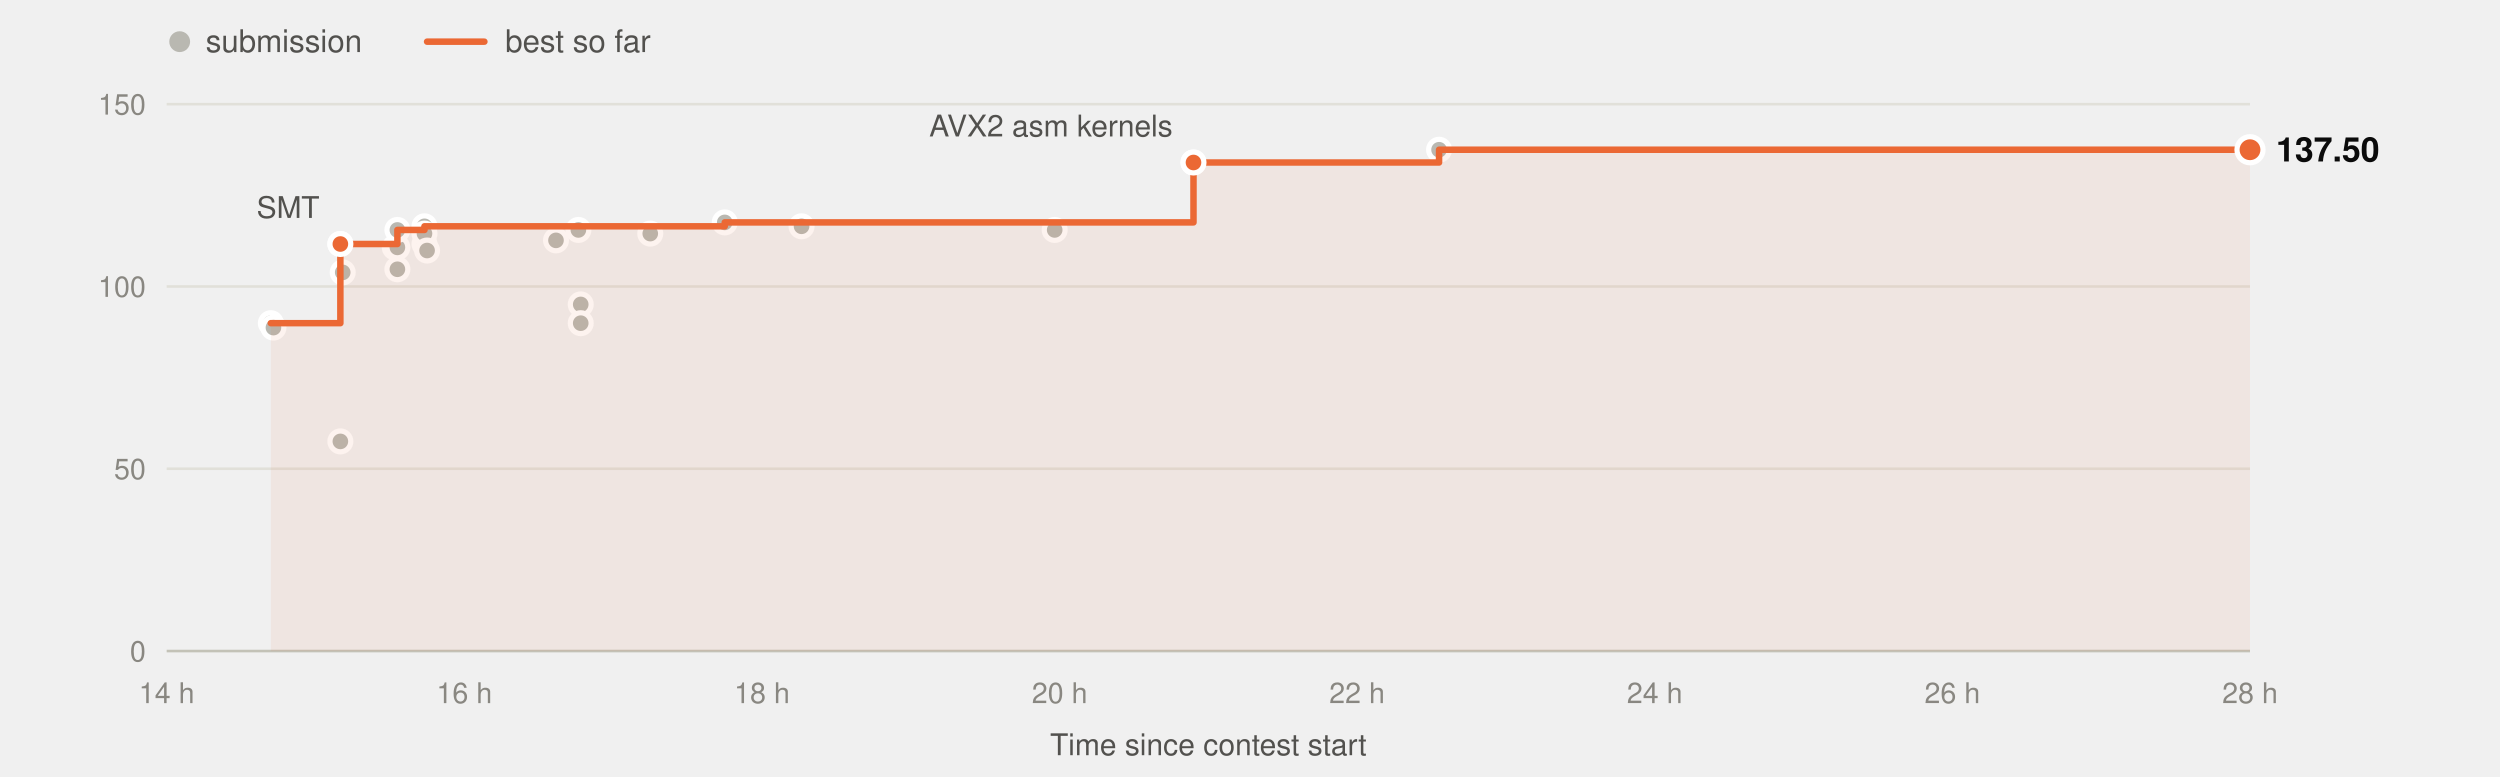
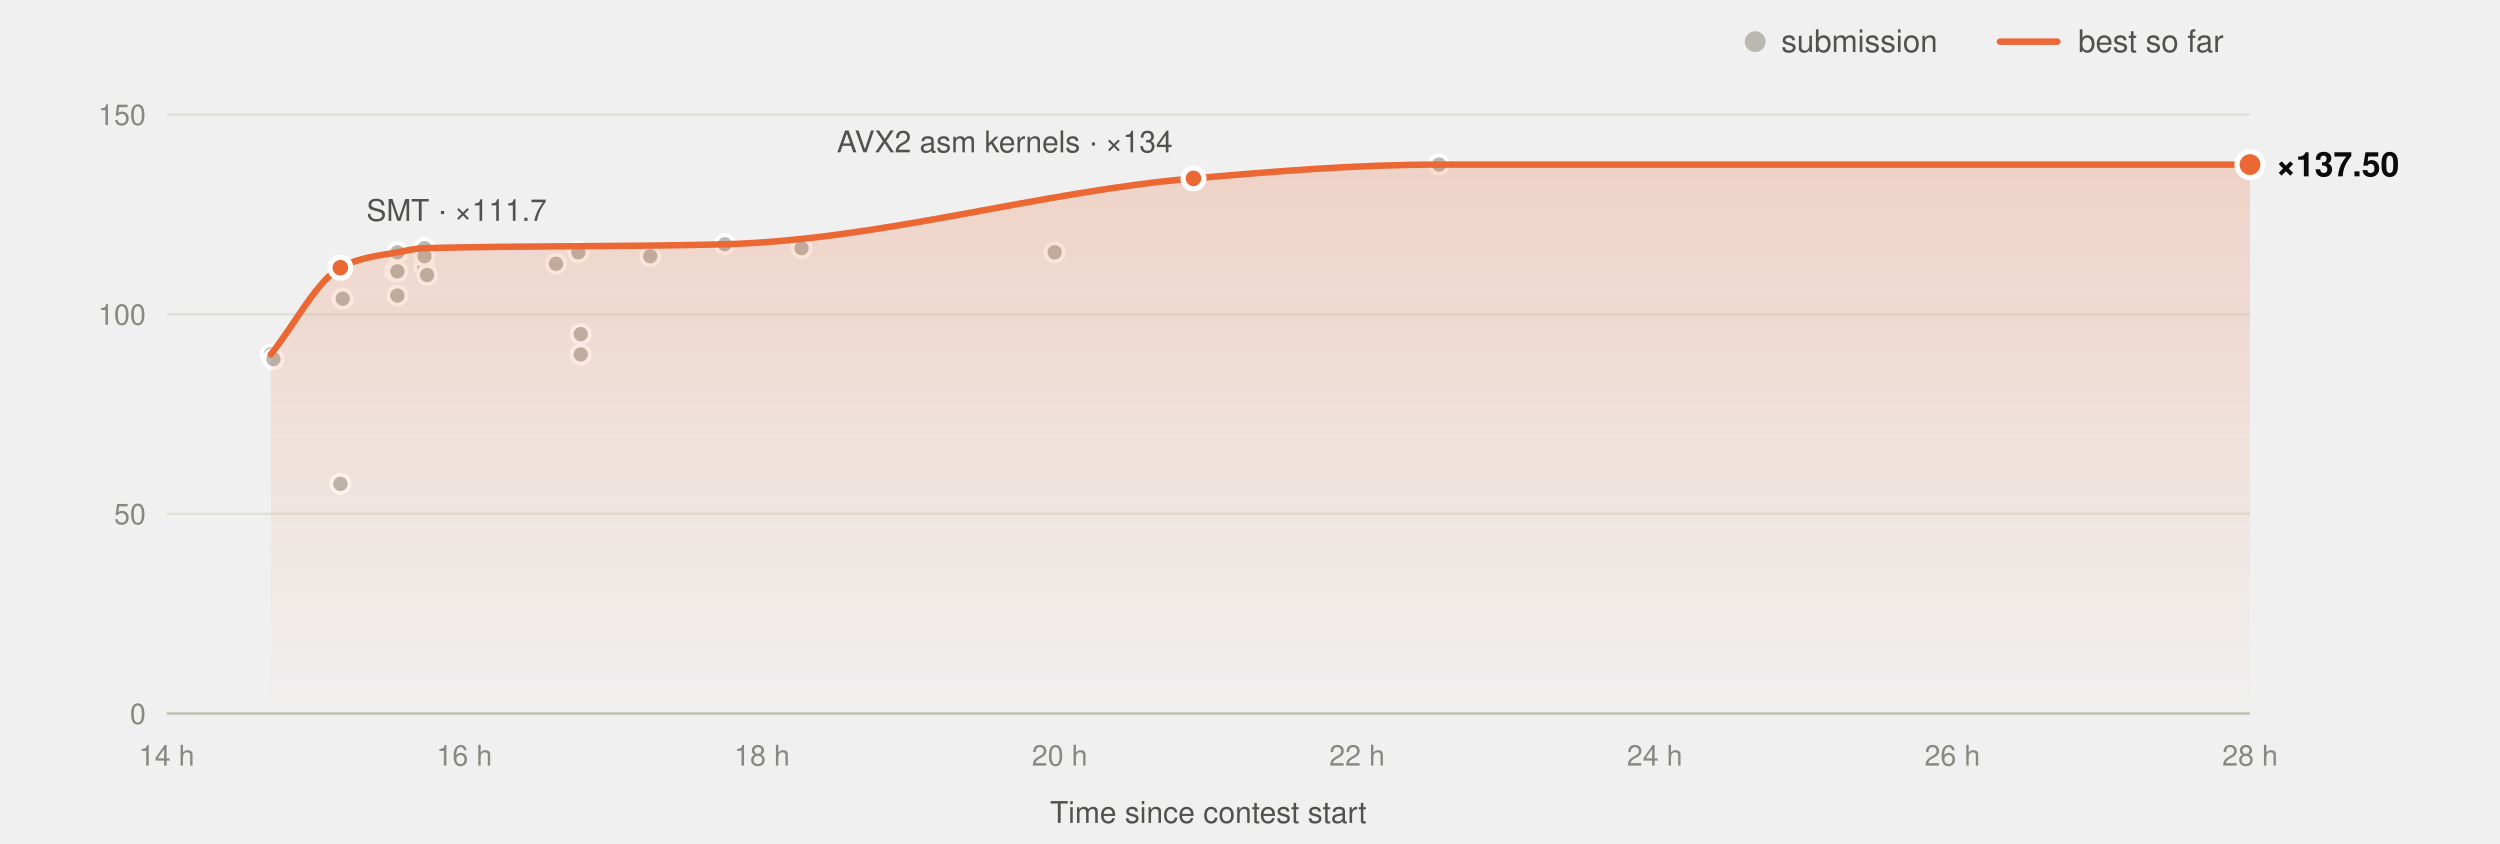
- <svg xmlns="http://www.w3.org/2000/svg" width="960" height="298" viewBox="0 0 960 298" font-family="system-ui, -apple-system, &quot;Segoe UI&quot;, Helvetica, Arial, sans-serif" role="img" aria-label="Problem B: BOCA speedup over the contest">
-   <circle cx="69" cy="16" r="4" fill="#b9b8b1" />
-   <text x="79" y="20" font-size="12" fill="#52514e">submission</text>
-   <line x1="164" x2="186" y1="16" y2="16" stroke="#eb6834" stroke-width="2.5" stroke-linecap="round" />
-   <text x="194" y="20" font-size="12" fill="#52514e">best so far</text>
-   <line x1="64" x2="864" y1="250.0" y2="250.0" stroke="#c3c2b7" stroke-width="1" />
-   <text x="56" y="254.0" font-size="11" fill="#898781" text-anchor="end" style="font-variant-numeric: tabular-nums">0</text>
-   <line x1="64" x2="864" y1="180.0" y2="180.0" stroke="#e1e0d9" stroke-width="1" />
-   <text x="56" y="184.0" font-size="11" fill="#898781" text-anchor="end" style="font-variant-numeric: tabular-nums">50</text>
-   <line x1="64" x2="864" y1="110.0" y2="110.0" stroke="#e1e0d9" stroke-width="1" />
-   <text x="56" y="114.0" font-size="11" fill="#898781" text-anchor="end" style="font-variant-numeric: tabular-nums">100</text>
-   <line x1="64" x2="864" y1="40.0" y2="40.0" stroke="#e1e0d9" stroke-width="1" />
-   <text x="56" y="44.0" font-size="11" fill="#898781" text-anchor="end" style="font-variant-numeric: tabular-nums">150</text>
-   <circle cx="104.0" cy="124.1" r="4" fill="#b9b8b1" stroke="#ffffff" stroke-width="2" />
-   <circle cx="105.0" cy="125.8" r="4" fill="#b9b8b1" stroke="#ffffff" stroke-width="2" />
-   <circle cx="130.7" cy="93.7" r="4" fill="#b9b8b1" stroke="#ffffff" stroke-width="2" />
-   <circle cx="130.7" cy="169.5" r="4" fill="#b9b8b1" stroke="#ffffff" stroke-width="2" />
-   <circle cx="131.6" cy="104.6" r="4" fill="#b9b8b1" stroke="#ffffff" stroke-width="2" />
-   <circle cx="151.6" cy="95.0" r="4" fill="#b9b8b1" stroke="#ffffff" stroke-width="2" />
-   <circle cx="152.6" cy="95.0" r="4" fill="#b9b8b1" stroke="#ffffff" stroke-width="2" />
-   <circle cx="152.6" cy="88.3" r="4" fill="#b9b8b1" stroke="#ffffff" stroke-width="2" />
-   <circle cx="152.6" cy="103.4" r="4" fill="#b9b8b1" stroke="#ffffff" stroke-width="2" />
-   <circle cx="163.0" cy="93.7" r="4" fill="#b9b8b1" stroke="#ffffff" stroke-width="2" />
-   <circle cx="163.0" cy="86.9" r="4" fill="#b9b8b1" stroke="#ffffff" stroke-width="2" />
-   <circle cx="163.0" cy="89.7" r="4" fill="#b9b8b1" stroke="#ffffff" stroke-width="2" />
-   <circle cx="164.0" cy="96.2" r="4" fill="#b9b8b1" stroke="#ffffff" stroke-width="2" />
-   <circle cx="213.5" cy="92.3" r="4" fill="#b9b8b1" stroke="#ffffff" stroke-width="2" />
-   <circle cx="222.1" cy="88.3" r="4" fill="#b9b8b1" stroke="#ffffff" stroke-width="2" />
-   <circle cx="223.0" cy="116.9" r="4" fill="#b9b8b1" stroke="#ffffff" stroke-width="2" />
-   <circle cx="223.0" cy="124.1" r="4" fill="#b9b8b1" stroke="#ffffff" stroke-width="2" />
-   <circle cx="249.7" cy="89.7" r="4" fill="#b9b8b1" stroke="#ffffff" stroke-width="2" />
-   <circle cx="278.3" cy="85.4" r="4" fill="#b9b8b1" stroke="#ffffff" stroke-width="2" />
-   <circle cx="307.8" cy="86.9" r="4" fill="#b9b8b1" stroke="#ffffff" stroke-width="2" />
-   <circle cx="405.0" cy="88.3" r="4" fill="#b9b8b1" stroke="#ffffff" stroke-width="2" />
-   <circle cx="458.3" cy="62.4" r="4" fill="#b9b8b1" stroke="#ffffff" stroke-width="2" />
-   <circle cx="552.6" cy="57.5" r="4" fill="#b9b8b1" stroke="#ffffff" stroke-width="2" />
-   <path d="M104.0,250.0 L104.0,124.1 L130.7,124.1 L130.7,93.7 L152.6,93.7 L152.6,88.3 L163.0,88.3 L163.0,86.9 L278.3,86.9 L278.3,85.4 L458.3,85.4 L458.3,62.4 L552.6,62.4 L552.6,57.5 L864.0,57.5 L864.0,250.0 Z" fill="#eb6834" fill-opacity="0.08" />
-   <path d="M104.0,124.1 L130.7,124.1 L130.7,93.7 L152.6,93.7 L152.6,88.3 L163.0,88.3 L163.0,86.9 L278.3,86.9 L278.3,85.4 L458.3,85.4 L458.3,62.4 L552.6,62.4 L552.6,57.5 L864.0,57.5" fill="none" stroke="#eb6834" stroke-width="2.5" stroke-linejoin="round" stroke-linecap="round" />
-   <circle cx="130.7" cy="93.7" r="4" fill="#eb6834" stroke="#ffffff" stroke-width="2" />
-   <text x="122.7" y="83.7" font-size="11.5" fill="#52514e" text-anchor="end">SMT</text>
-   <circle cx="458.3" cy="62.4" r="4" fill="#eb6834" stroke="#ffffff" stroke-width="2" />
-   <text x="450.3" y="52.4" font-size="11.5" fill="#52514e" text-anchor="end">AVX2 asm kernels</text>
-   <circle cx="864.0" cy="57.5" r="5" fill="#eb6834" stroke="#ffffff" stroke-width="2" />
-   <text x="874.0" y="62.0" font-size="13" font-weight="600" fill="#0b0b0b">137.50</text>
-   <text x="64.0" y="270" font-size="11" fill="#898781" text-anchor="middle">14 h</text>
-   <text x="178.3" y="270" font-size="11" fill="#898781" text-anchor="middle">16 h</text>
-   <text x="292.6" y="270" font-size="11" fill="#898781" text-anchor="middle">18 h</text>
-   <text x="406.9" y="270" font-size="11" fill="#898781" text-anchor="middle">20 h</text>
-   <text x="521.1" y="270" font-size="11" fill="#898781" text-anchor="middle">22 h</text>
-   <text x="635.4" y="270" font-size="11" fill="#898781" text-anchor="middle">24 h</text>
-   <text x="749.7" y="270" font-size="11" fill="#898781" text-anchor="middle">26 h</text>
-   <text x="864.0" y="270" font-size="11" fill="#898781" text-anchor="middle">28 h</text>
-   <text x="464.0" y="290" font-size="11.5" fill="#52514e" text-anchor="middle">Time since contest start</text>
+ <svg xmlns="http://www.w3.org/2000/svg" width="960" height="324" viewBox="0 0 960 324" font-family="system-ui, -apple-system, &quot;Segoe UI&quot;, Helvetica, Arial, sans-serif" role="img" aria-label="Problem B: speedup over the contest">
+   <defs>
+     <linearGradient id="fillB" x1="0" y1="0" x2="0" y2="1">
+       <stop offset="0" stop-color="#eb6834" stop-opacity="0.22" />
+       <stop offset="1" stop-color="#eb6834" stop-opacity="0" />
+     </linearGradient>
+   </defs>
+   <circle cx="674" cy="16" r="4" fill="#b9b8b1" />
+   <text x="684" y="20" font-size="12" fill="#52514e">submission</text>
+   <line x1="768" x2="790" y1="16" y2="16" stroke="#eb6834" stroke-width="2.5" stroke-linecap="round" />
+   <text x="798" y="20" font-size="12" fill="#52514e">best so far</text>
+   <line x1="64" x2="864" y1="274.0" y2="274.0" stroke="#c3c2b7" stroke-width="1" />
+   <text x="56" y="278.0" font-size="11" fill="#898781" text-anchor="end" style="font-variant-numeric: tabular-nums">0</text>
+   <line x1="64" x2="864" y1="197.3" y2="197.3" stroke="#e1e0d9" stroke-width="1" />
+   <text x="56" y="201.3" font-size="11" fill="#898781" text-anchor="end" style="font-variant-numeric: tabular-nums">50</text>
+   <line x1="64" x2="864" y1="120.7" y2="120.7" stroke="#e1e0d9" stroke-width="1" />
+   <text x="56" y="124.7" font-size="11" fill="#898781" text-anchor="end" style="font-variant-numeric: tabular-nums">100</text>
+   <line x1="64" x2="864" y1="44.0" y2="44.0" stroke="#e1e0d9" stroke-width="1" />
+   <text x="56" y="48.0" font-size="11" fill="#898781" text-anchor="end" style="font-variant-numeric: tabular-nums">150</text>
+   <circle cx="104.0" cy="136.1" r="3.5" fill="#b9b8b1" stroke="#ffffff" stroke-width="1.5" />
+   <circle cx="105.0" cy="137.9" r="3.5" fill="#b9b8b1" stroke="#ffffff" stroke-width="1.5" />
+   <circle cx="130.7" cy="102.8" r="3.5" fill="#b9b8b1" stroke="#ffffff" stroke-width="1.5" />
+   <circle cx="130.7" cy="185.8" r="3.5" fill="#b9b8b1" stroke="#ffffff" stroke-width="1.5" />
+   <circle cx="131.6" cy="114.7" r="3.5" fill="#b9b8b1" stroke="#ffffff" stroke-width="1.5" />
+   <circle cx="151.6" cy="104.2" r="3.5" fill="#b9b8b1" stroke="#ffffff" stroke-width="1.5" />
+   <circle cx="152.6" cy="104.2" r="3.5" fill="#b9b8b1" stroke="#ffffff" stroke-width="1.5" />
+   <circle cx="152.6" cy="96.9" r="3.5" fill="#b9b8b1" stroke="#ffffff" stroke-width="1.5" />
+   <circle cx="152.6" cy="113.5" r="3.5" fill="#b9b8b1" stroke="#ffffff" stroke-width="1.5" />
+   <circle cx="163.0" cy="102.8" r="3.5" fill="#b9b8b1" stroke="#ffffff" stroke-width="1.5" />
+   <circle cx="163.0" cy="95.3" r="3.5" fill="#b9b8b1" stroke="#ffffff" stroke-width="1.5" />
+   <circle cx="163.0" cy="98.4" r="3.5" fill="#b9b8b1" stroke="#ffffff" stroke-width="1.5" />
+   <circle cx="164.0" cy="105.6" r="3.5" fill="#b9b8b1" stroke="#ffffff" stroke-width="1.5" />
+   <circle cx="213.5" cy="101.3" r="3.5" fill="#b9b8b1" stroke="#ffffff" stroke-width="1.5" />
+   <circle cx="222.1" cy="96.9" r="3.5" fill="#b9b8b1" stroke="#ffffff" stroke-width="1.5" />
+   <circle cx="223.0" cy="128.3" r="3.5" fill="#b9b8b1" stroke="#ffffff" stroke-width="1.5" />
+   <circle cx="223.0" cy="136.1" r="3.5" fill="#b9b8b1" stroke="#ffffff" stroke-width="1.5" />
+   <circle cx="249.7" cy="98.4" r="3.5" fill="#b9b8b1" stroke="#ffffff" stroke-width="1.5" />
+   <circle cx="278.3" cy="93.8" r="3.5" fill="#b9b8b1" stroke="#ffffff" stroke-width="1.5" />
+   <circle cx="307.8" cy="95.3" r="3.5" fill="#b9b8b1" stroke="#ffffff" stroke-width="1.5" />
+   <circle cx="405.0" cy="96.9" r="3.5" fill="#b9b8b1" stroke="#ffffff" stroke-width="1.5" />
+   <circle cx="458.3" cy="68.5" r="3.5" fill="#b9b8b1" stroke="#ffffff" stroke-width="1.5" />
+   <circle cx="552.6" cy="63.2" r="3.5" fill="#b9b8b1" stroke="#ffffff" stroke-width="1.5" />
+   <path d="M104.0,136.1 C112.9,125.0 121.8,107.6 130.7,102.8 C138.0,98.8 145.3,98.2 152.6,96.9 C156.1,96.2 159.6,95.4 163.0,95.3 C201.5,94.3 239.9,94.8 278.3,93.8 C338.3,92.1 398.3,73.7 458.3,68.5 C489.7,65.8 521.1,63.2 552.6,63.2 C656.4,63.2 760.2,63.2 864.0,63.2 L864.0,274.0 L104.0,274.0 Z" fill="url(#fillB)" />
+   <path d="M104.0,136.1 C112.9,125.0 121.8,107.6 130.7,102.8 C138.0,98.8 145.3,98.2 152.6,96.9 C156.1,96.2 159.6,95.4 163.0,95.3 C201.5,94.3 239.9,94.8 278.3,93.8 C338.3,92.1 398.3,73.7 458.3,68.5 C489.7,65.8 521.1,63.2 552.6,63.2 C656.4,63.2 760.2,63.2 864.0,63.2" fill="none" stroke="#eb6834" stroke-width="2.5" stroke-linejoin="round" stroke-linecap="round" />
+   <circle cx="130.7" cy="102.8" r="4" fill="#eb6834" stroke="#ffffff" stroke-width="2" />
+   <text x="140.7" y="84.8" font-size="11.5" fill="#52514e">SMT · ×111.7</text>
+   <circle cx="458.3" cy="68.5" r="4" fill="#eb6834" stroke="#ffffff" stroke-width="2" />
+   <text x="450.3" y="58.5" font-size="11.5" fill="#52514e" text-anchor="end">AVX2 asm kernels · ×134</text>
+   <circle cx="864.0" cy="63.2" r="5" fill="#eb6834" stroke="#ffffff" stroke-width="2" />
+   <text x="874.0" y="67.7" font-size="13" font-weight="600" fill="#0b0b0b">×137.50</text>
+   <text x="64.0" y="294" font-size="11" fill="#898781" text-anchor="middle">14 h</text>
+   <text x="178.3" y="294" font-size="11" fill="#898781" text-anchor="middle">16 h</text>
+   <text x="292.6" y="294" font-size="11" fill="#898781" text-anchor="middle">18 h</text>
+   <text x="406.9" y="294" font-size="11" fill="#898781" text-anchor="middle">20 h</text>
+   <text x="521.1" y="294" font-size="11" fill="#898781" text-anchor="middle">22 h</text>
+   <text x="635.4" y="294" font-size="11" fill="#898781" text-anchor="middle">24 h</text>
+   <text x="749.7" y="294" font-size="11" fill="#898781" text-anchor="middle">26 h</text>
+   <text x="864.0" y="294" font-size="11" fill="#898781" text-anchor="middle">28 h</text>
+   <text x="464.0" y="316" font-size="11.5" fill="#52514e" text-anchor="middle">Time since contest start</text>
</svg>
